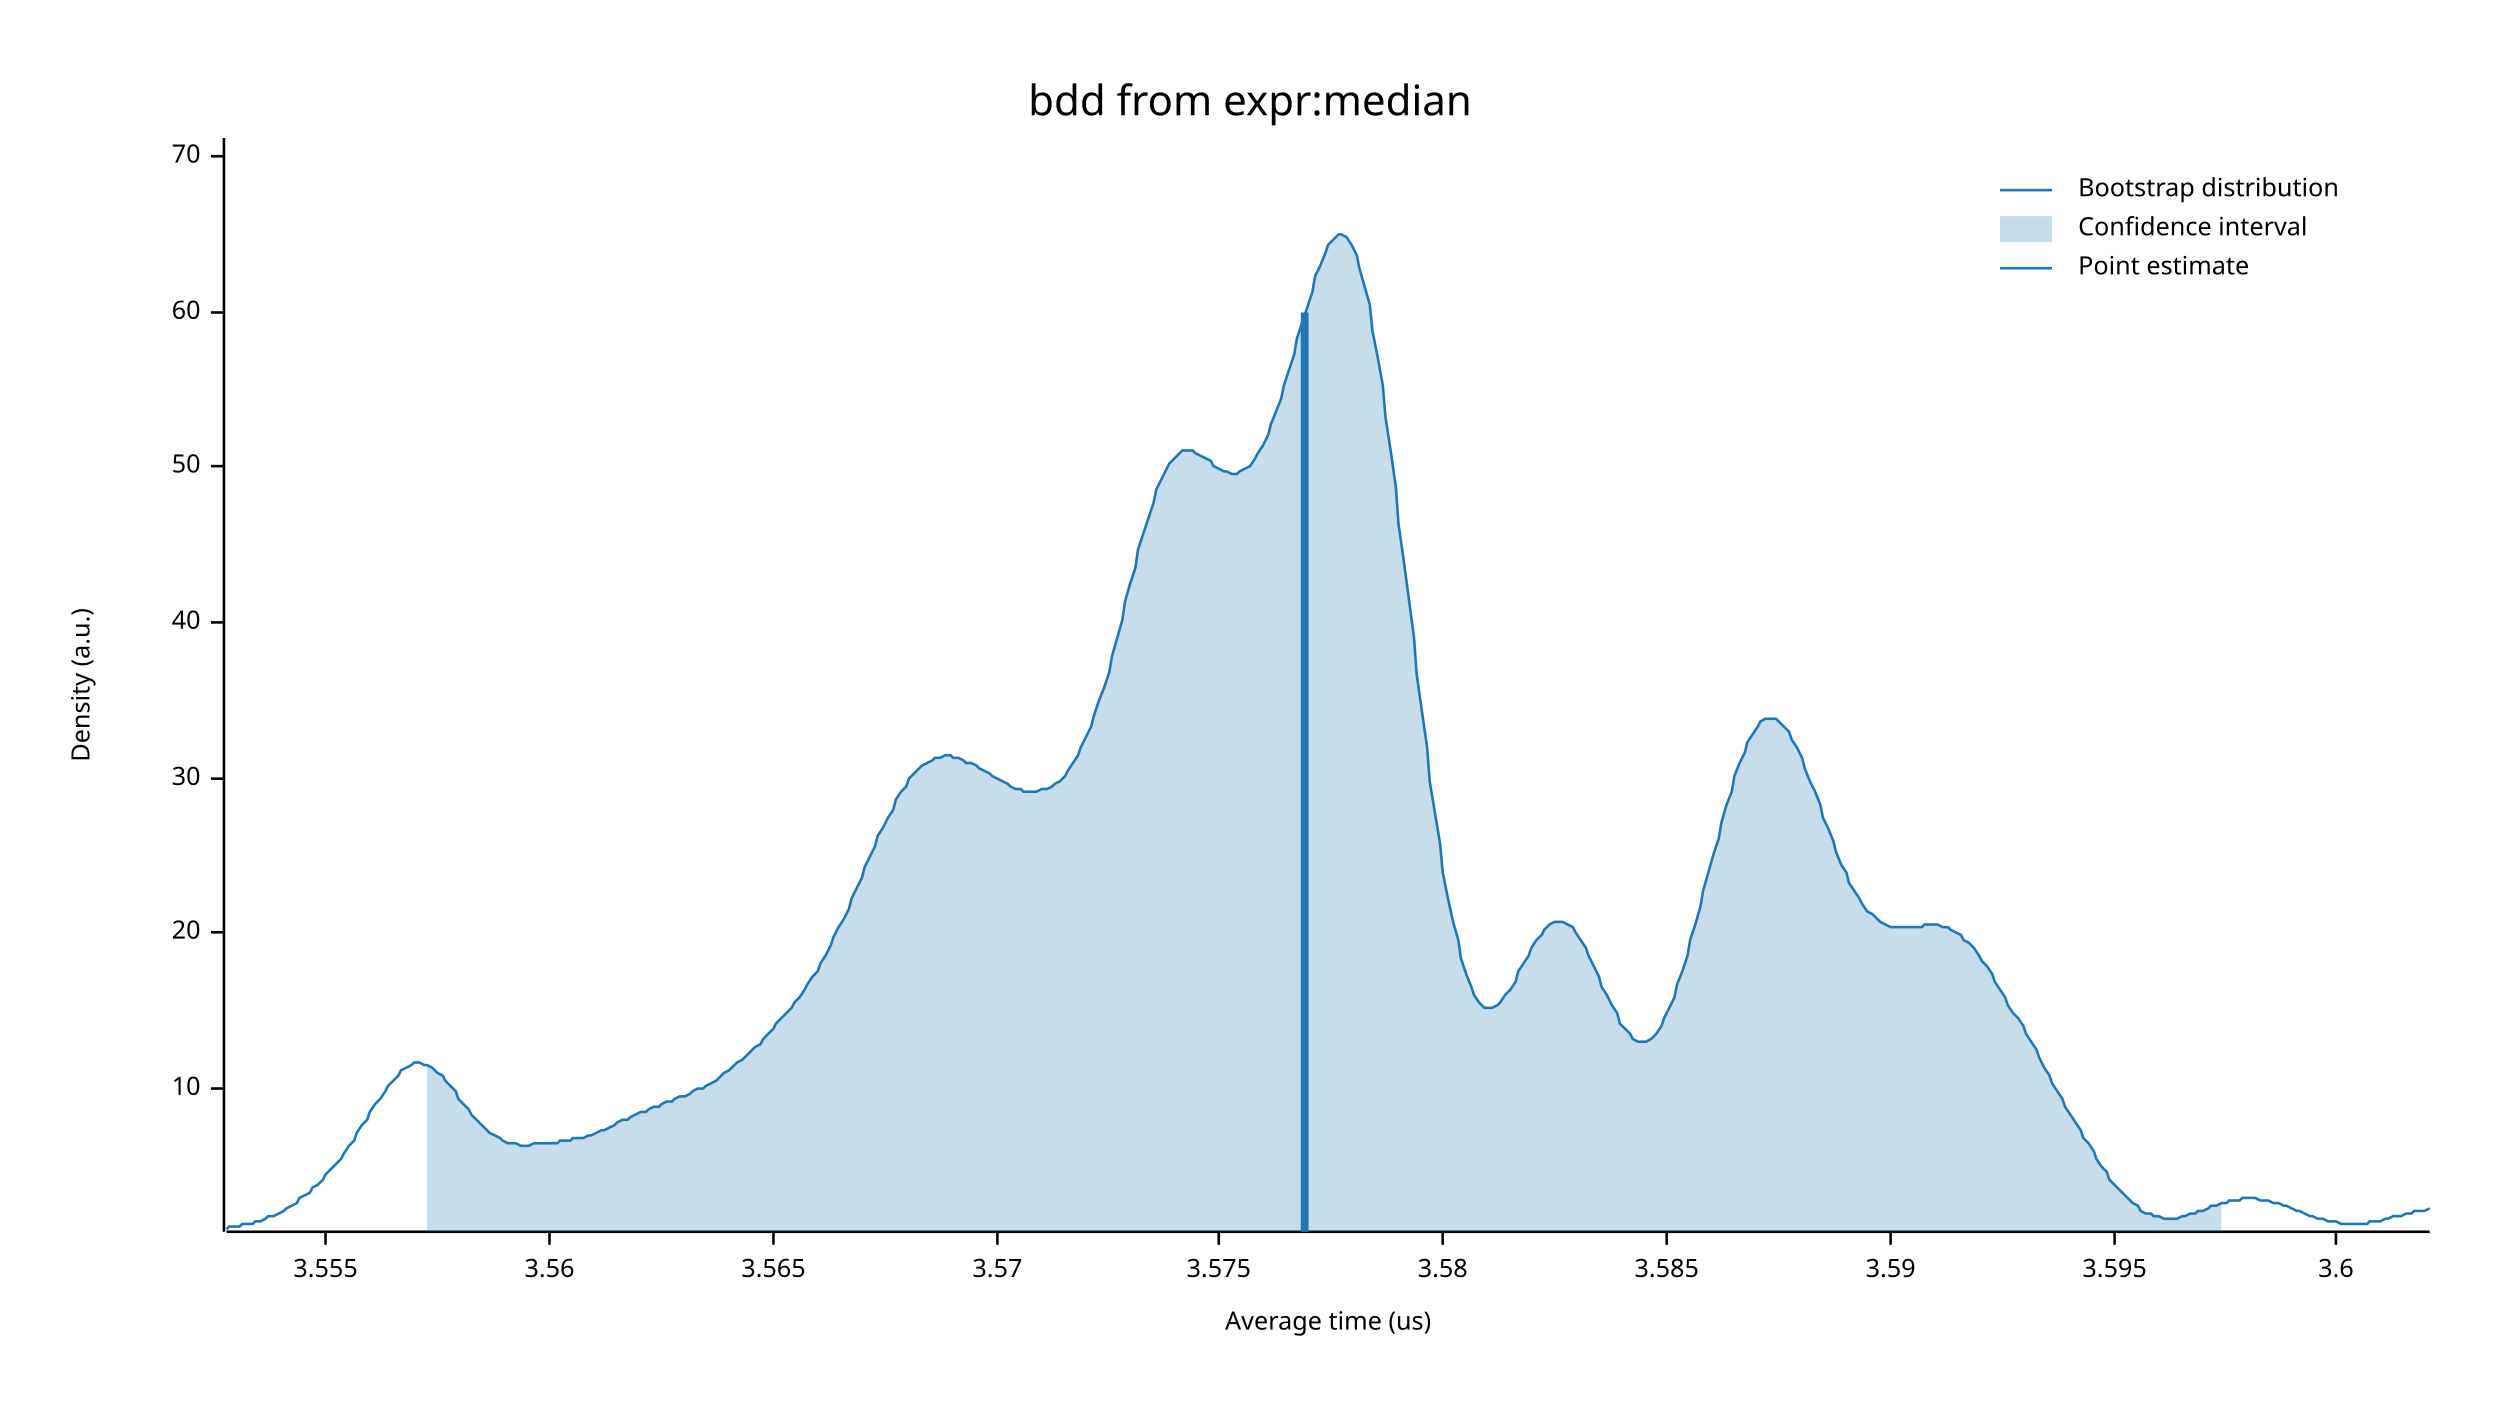
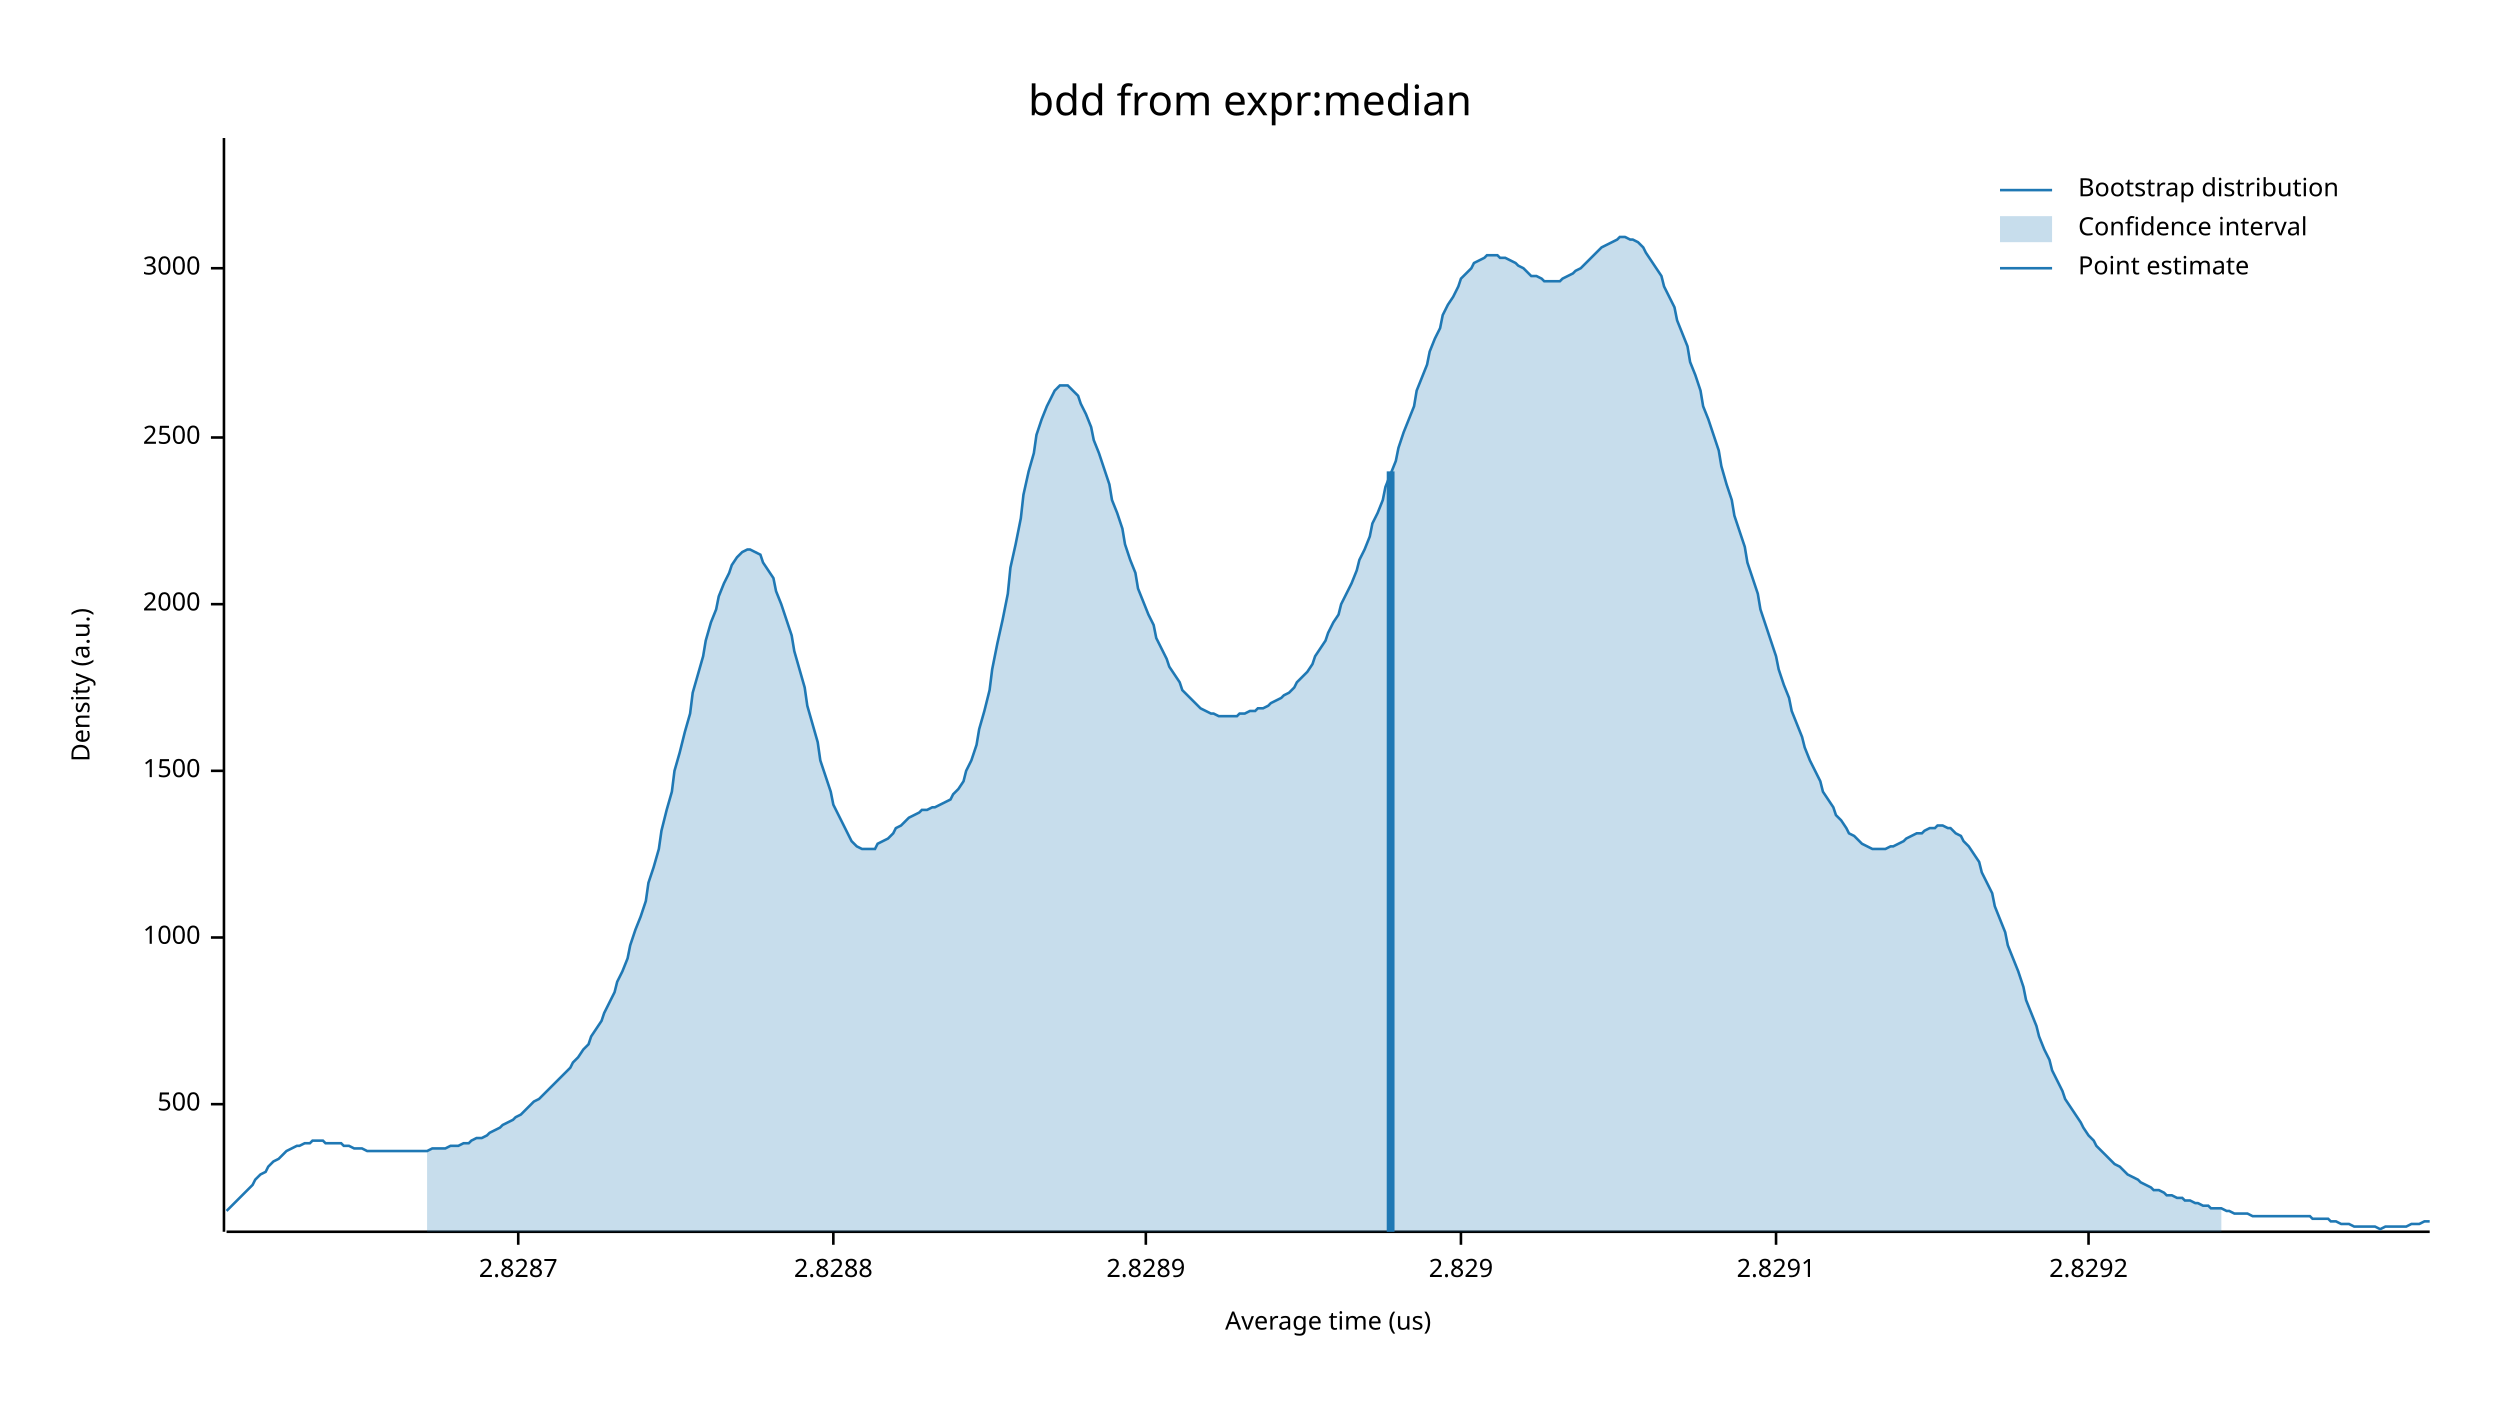
<svg xmlns="http://www.w3.org/2000/svg" width="960" height="540" viewBox="0 0 960 540">
  <text x="480" y="32" dy="0.76em" text-anchor="middle" font-family="sans-serif" font-size="16.129" opacity="1" fill="#000000">
bdd from expr:median
</text>
  <text x="27" y="263" dy="0.76em" text-anchor="middle" font-family="sans-serif" font-size="9.677" opacity="1" fill="#000000" transform="rotate(270, 27, 263)">
Density (a.u.)
</text>
  <text x="510" y="513" dy="-0.5ex" text-anchor="middle" font-family="sans-serif" font-size="9.677" opacity="1" fill="#000000">
Average time (us)
</text>
  <polyline fill="none" opacity="1" stroke="#000000" stroke-width="1" points="86,53 86,473 " />
-   <text x="77" y="418" dy="0.5ex" text-anchor="end" font-family="sans-serif" font-size="9.677" opacity="1" fill="#000000">
- 10
+   <text x="77" y="424" dy="0.5ex" text-anchor="end" font-family="sans-serif" font-size="9.677" opacity="1" fill="#000000">
+ 500
</text>
-   <polyline fill="none" opacity="1" stroke="#000000" stroke-width="1" points="81,418 86,418 " />
-   <text x="77" y="358" dy="0.5ex" text-anchor="end" font-family="sans-serif" font-size="9.677" opacity="1" fill="#000000">
- 20
+   <polyline fill="none" opacity="1" stroke="#000000" stroke-width="1" points="81,424 86,424 " />
+   <text x="77" y="360" dy="0.5ex" text-anchor="end" font-family="sans-serif" font-size="9.677" opacity="1" fill="#000000">
+ 1000
</text>
-   <polyline fill="none" opacity="1" stroke="#000000" stroke-width="1" points="81,358 86,358 " />
-   <text x="77" y="299" dy="0.5ex" text-anchor="end" font-family="sans-serif" font-size="9.677" opacity="1" fill="#000000">
- 30
+   <polyline fill="none" opacity="1" stroke="#000000" stroke-width="1" points="81,360 86,360 " />
+   <text x="77" y="296" dy="0.5ex" text-anchor="end" font-family="sans-serif" font-size="9.677" opacity="1" fill="#000000">
+ 1500
</text>
-   <polyline fill="none" opacity="1" stroke="#000000" stroke-width="1" points="81,299 86,299 " />
-   <text x="77" y="239" dy="0.5ex" text-anchor="end" font-family="sans-serif" font-size="9.677" opacity="1" fill="#000000">
- 40
+   <polyline fill="none" opacity="1" stroke="#000000" stroke-width="1" points="81,296 86,296 " />
+   <text x="77" y="232" dy="0.5ex" text-anchor="end" font-family="sans-serif" font-size="9.677" opacity="1" fill="#000000">
+ 2000
</text>
-   <polyline fill="none" opacity="1" stroke="#000000" stroke-width="1" points="81,239 86,239 " />
-   <text x="77" y="179" dy="0.5ex" text-anchor="end" font-family="sans-serif" font-size="9.677" opacity="1" fill="#000000">
- 50
+   <polyline fill="none" opacity="1" stroke="#000000" stroke-width="1" points="81,232 86,232 " />
+   <text x="77" y="168" dy="0.5ex" text-anchor="end" font-family="sans-serif" font-size="9.677" opacity="1" fill="#000000">
+ 2500
</text>
-   <polyline fill="none" opacity="1" stroke="#000000" stroke-width="1" points="81,179 86,179 " />
-   <text x="77" y="120" dy="0.5ex" text-anchor="end" font-family="sans-serif" font-size="9.677" opacity="1" fill="#000000">
- 60
+   <polyline fill="none" opacity="1" stroke="#000000" stroke-width="1" points="81,168 86,168 " />
+   <text x="77" y="103" dy="0.5ex" text-anchor="end" font-family="sans-serif" font-size="9.677" opacity="1" fill="#000000">
+ 3000
</text>
-   <polyline fill="none" opacity="1" stroke="#000000" stroke-width="1" points="81,120 86,120 " />
-   <text x="77" y="60" dy="0.5ex" text-anchor="end" font-family="sans-serif" font-size="9.677" opacity="1" fill="#000000">
- 70
+   <polyline fill="none" opacity="1" stroke="#000000" stroke-width="1" points="81,103 86,103 " />
+   <polyline fill="none" opacity="1" stroke="#000000" stroke-width="1" points="87,473 933,473 " />
+   <text x="199" y="483" dy="0.76em" text-anchor="middle" font-family="sans-serif" font-size="9.677" opacity="1" fill="#000000">
+ 2.8287
</text>
-   <polyline fill="none" opacity="1" stroke="#000000" stroke-width="1" points="81,60 86,60 " />
-   <polyline fill="none" opacity="1" stroke="#000000" stroke-width="1" points="87,473 933,473 " />
-   <text x="125" y="483" dy="0.76em" text-anchor="middle" font-family="sans-serif" font-size="9.677" opacity="1" fill="#000000">
- 3.555
+   <polyline fill="none" opacity="1" stroke="#000000" stroke-width="1" points="199,473 199,478 " />
+   <text x="320" y="483" dy="0.76em" text-anchor="middle" font-family="sans-serif" font-size="9.677" opacity="1" fill="#000000">
+ 2.8288
</text>
-   <polyline fill="none" opacity="1" stroke="#000000" stroke-width="1" points="125,473 125,478 " />
-   <text x="211" y="483" dy="0.76em" text-anchor="middle" font-family="sans-serif" font-size="9.677" opacity="1" fill="#000000">
- 3.56
+   <polyline fill="none" opacity="1" stroke="#000000" stroke-width="1" points="320,473 320,478 " />
+   <text x="440" y="483" dy="0.76em" text-anchor="middle" font-family="sans-serif" font-size="9.677" opacity="1" fill="#000000">
+ 2.8289
</text>
-   <polyline fill="none" opacity="1" stroke="#000000" stroke-width="1" points="211,473 211,478 " />
-   <text x="297" y="483" dy="0.76em" text-anchor="middle" font-family="sans-serif" font-size="9.677" opacity="1" fill="#000000">
- 3.565
+   <polyline fill="none" opacity="1" stroke="#000000" stroke-width="1" points="440,473 440,478 " />
+   <text x="561" y="483" dy="0.76em" text-anchor="middle" font-family="sans-serif" font-size="9.677" opacity="1" fill="#000000">
+ 2.829
</text>
-   <polyline fill="none" opacity="1" stroke="#000000" stroke-width="1" points="297,473 297,478 " />
-   <text x="383" y="483" dy="0.76em" text-anchor="middle" font-family="sans-serif" font-size="9.677" opacity="1" fill="#000000">
- 3.57
+   <polyline fill="none" opacity="1" stroke="#000000" stroke-width="1" points="561,473 561,478 " />
+   <text x="682" y="483" dy="0.76em" text-anchor="middle" font-family="sans-serif" font-size="9.677" opacity="1" fill="#000000">
+ 2.8291
</text>
-   <polyline fill="none" opacity="1" stroke="#000000" stroke-width="1" points="383,473 383,478 " />
-   <text x="468" y="483" dy="0.76em" text-anchor="middle" font-family="sans-serif" font-size="9.677" opacity="1" fill="#000000">
- 3.575
+   <polyline fill="none" opacity="1" stroke="#000000" stroke-width="1" points="682,473 682,478 " />
+   <text x="802" y="483" dy="0.76em" text-anchor="middle" font-family="sans-serif" font-size="9.677" opacity="1" fill="#000000">
+ 2.8292
</text>
-   <polyline fill="none" opacity="1" stroke="#000000" stroke-width="1" points="468,473 468,478 " />
-   <text x="554" y="483" dy="0.76em" text-anchor="middle" font-family="sans-serif" font-size="9.677" opacity="1" fill="#000000">
- 3.58
- </text>
-   <polyline fill="none" opacity="1" stroke="#000000" stroke-width="1" points="554,473 554,478 " />
-   <text x="640" y="483" dy="0.76em" text-anchor="middle" font-family="sans-serif" font-size="9.677" opacity="1" fill="#000000">
- 3.585
- </text>
-   <polyline fill="none" opacity="1" stroke="#000000" stroke-width="1" points="640,473 640,478 " />
-   <text x="726" y="483" dy="0.76em" text-anchor="middle" font-family="sans-serif" font-size="9.677" opacity="1" fill="#000000">
- 3.59
- </text>
-   <polyline fill="none" opacity="1" stroke="#000000" stroke-width="1" points="726,473 726,478 " />
-   <text x="812" y="483" dy="0.76em" text-anchor="middle" font-family="sans-serif" font-size="9.677" opacity="1" fill="#000000">
- 3.595
- </text>
-   <polyline fill="none" opacity="1" stroke="#000000" stroke-width="1" points="812,473 812,478 " />
-   <text x="897" y="483" dy="0.76em" text-anchor="middle" font-family="sans-serif" font-size="9.677" opacity="1" fill="#000000">
- 3.6
- </text>
-   <polyline fill="none" opacity="1" stroke="#000000" stroke-width="1" points="897,473 897,478 " />
-   <polyline fill="none" opacity="1" stroke="#1F78B4" stroke-width="1" points="87,472 88,471 90,471 92,471 93,470 95,470 97,470 98,469 100,469 102,468 103,467 105,467 107,466 109,465 110,464 112,463 114,462 115,460 117,459 119,458 120,456 122,455 124,453 125,451 127,449 129,447 131,445 132,443 134,440 136,438 137,435 139,432 141,430 142,427 144,424 146,422 148,419 149,417 151,415 153,413 154,411 156,410 158,409 159,408 161,408 163,409 164,409 166,410 168,412 170,413 171,415 173,417 175,419 176,422 178,424 180,426 181,428 183,430 185,432 187,434 188,435 190,436 192,437 193,438 195,439 197,439 198,439 200,440 202,440 203,440 205,439 207,439 209,439 210,439 212,439 214,439 215,438 217,438 219,438 220,437 222,437 224,437 226,436 227,436 229,435 231,434 232,434 234,433 236,432 237,431 239,430 241,430 242,429 244,428 246,427 248,427 249,426 251,425 253,425 254,424 256,423 258,423 259,422 261,421 263,421 265,420 266,419 268,418 270,418 271,417 273,416 275,415 276,414 278,412 280,411 281,410 283,408 285,407 287,405 288,404 290,402 292,401 293,399 295,397 297,395 298,393 300,391 302,389 304,387 305,385 307,383 309,380 310,378 312,375 314,373 315,370 317,367 319,363 320,360 322,356 324,353 326,349 327,345 329,341 331,337 332,333 334,329 336,325 337,321 339,318 341,314 343,311 344,307 346,304 348,302 349,299 351,297 353,295 354,294 356,293 358,292 359,291 361,291 363,290 365,290 366,291 368,291 370,292 371,293 373,293 375,294 376,295 378,296 380,297 381,298 383,299 385,300 387,301 388,302 390,303 392,303 393,304 395,304 397,304 398,304 400,303 402,303 404,302 405,301 407,300 409,298 410,296 412,293 414,290 415,287 417,283 419,279 420,275 422,269 424,264 426,258 427,252 429,245 431,238 432,231 434,224 436,218 437,211 439,205 441,199 443,193 444,188 446,184 448,180 449,178 451,176 453,174 454,173 456,173 458,173 459,174 461,175 463,176 465,177 466,179 468,180 470,181 471,181 473,182 475,182 476,181 478,180 480,179 482,176 483,174 485,171 487,167 488,163 490,158 492,153 493,148 495,142 497,136 498,130 500,124 502,118 504,112 505,106 507,102 509,97 510,94 512,92 514,90 515,90 517,91 519,94 521,98 522,103 524,110 526,117 527,127 529,137 531,148 532,160 534,173 536,187 537,201 539,215 541,230 543,245 544,259 546,273 548,287 549,300 551,312 553,324 554,335 556,345 558,354 560,361 561,368 563,374 565,379 566,382 568,385 570,387 571,387 573,387 575,386 576,385 578,382 580,380 582,377 583,373 585,370 587,367 588,364 590,361 592,359 593,357 595,355 597,354 599,354 600,354 602,355 604,356 605,358 607,361 609,364 610,367 612,371 614,375 615,379 617,382 619,386 621,389 622,393 624,395 626,397 627,399 629,400 631,400 632,400 634,399 636,397 638,394 639,391 641,387 643,383 644,378 646,373 648,367 649,361 651,355 653,348 654,342 656,335 658,328 660,322 661,316 663,309 665,304 666,298 668,293 670,289 671,285 673,282 675,279 676,277 678,276 680,276 682,276 683,277 685,279 687,281 688,284 690,287 692,291 693,295 695,300 697,304 699,309 700,314 702,318 704,323 705,327 707,332 709,335 710,339 712,342 714,345 715,347 717,350 719,351 721,353 722,354 724,355 726,356 727,356 729,356 731,356 732,356 734,356 736,356 738,356 739,355 741,355 743,355 744,355 746,356 748,356 749,357 751,358 753,359 754,361 756,362 758,364 760,367 761,369 763,371 765,374 766,377 768,380 770,383 771,386 773,389 775,391 777,394 778,397 780,400 782,403 783,406 785,410 787,413 788,416 790,419 792,422 793,425 795,428 797,431 799,434 800,437 802,439 804,442 805,445 807,448 809,450 810,453 812,455 814,457 816,459 817,460 819,462 821,463 822,465 824,466 826,466 827,467 829,467 831,468 832,468 834,468 836,468 838,467 839,467 841,466 843,466 844,465 846,465 848,464 849,463 851,463 853,462 855,462 856,461 858,461 860,461 861,460 863,460 865,460 866,460 868,461 870,461 871,461 873,462 875,462 877,463 878,463 880,464 882,465 883,465 885,466 887,467 888,467 890,468 892,468 894,469 895,469 897,469 899,470 900,470 902,470 904,470 905,470 907,470 909,470 910,469 912,469 914,469 916,468 917,468 919,467 921,467 922,467 924,466 926,466 927,465 929,465 931,465 933,464 " />
-   <polygon opacity="0.25" fill="#1F78B4" points="164,409 166,410 168,412 170,413 171,415 173,417 175,419 176,422 178,424 180,426 181,428 183,430 185,432 187,434 188,435 190,436 192,437 193,438 195,439 197,439 198,439 200,440 202,440 203,440 205,439 207,439 209,439 210,439 212,439 214,439 215,438 217,438 219,438 220,437 222,437 224,437 226,436 227,436 229,435 231,434 232,434 234,433 236,432 237,431 239,430 241,430 242,429 244,428 246,427 248,427 249,426 251,425 253,425 254,424 256,423 258,423 259,422 261,421 263,421 265,420 266,419 268,418 270,418 271,417 273,416 275,415 276,414 278,412 280,411 281,410 283,408 285,407 287,405 288,404 290,402 292,401 293,399 295,397 297,395 298,393 300,391 302,389 304,387 305,385 307,383 309,380 310,378 312,375 314,373 315,370 317,367 319,363 320,360 322,356 324,353 326,349 327,345 329,341 331,337 332,333 334,329 336,325 337,321 339,318 341,314 343,311 344,307 346,304 348,302 349,299 351,297 353,295 354,294 356,293 358,292 359,291 361,291 363,290 365,290 366,291 368,291 370,292 371,293 373,293 375,294 376,295 378,296 380,297 381,298 383,299 385,300 387,301 388,302 390,303 392,303 393,304 395,304 397,304 398,304 400,303 402,303 404,302 405,301 407,300 409,298 410,296 412,293 414,290 415,287 417,283 419,279 420,275 422,269 424,264 426,258 427,252 429,245 431,238 432,231 434,224 436,218 437,211 439,205 441,199 443,193 444,188 446,184 448,180 449,178 451,176 453,174 454,173 456,173 458,173 459,174 461,175 463,176 465,177 466,179 468,180 470,181 471,181 473,182 475,182 476,181 478,180 480,179 482,176 483,174 485,171 487,167 488,163 490,158 492,153 493,148 495,142 497,136 498,130 500,124 502,118 504,112 505,106 507,102 509,97 510,94 512,92 514,90 515,90 517,91 519,94 521,98 522,103 524,110 526,117 527,127 529,137 531,148 532,160 534,173 536,187 537,201 539,215 541,230 543,245 544,259 546,273 548,287 549,300 551,312 553,324 554,335 556,345 558,354 560,361 561,368 563,374 565,379 566,382 568,385 570,387 571,387 573,387 575,386 576,385 578,382 580,380 582,377 583,373 585,370 587,367 588,364 590,361 592,359 593,357 595,355 597,354 599,354 600,354 602,355 604,356 605,358 607,361 609,364 610,367 612,371 614,375 615,379 617,382 619,386 621,389 622,393 624,395 626,397 627,399 629,400 631,400 632,400 634,399 636,397 638,394 639,391 641,387 643,383 644,378 646,373 648,367 649,361 651,355 653,348 654,342 656,335 658,328 660,322 661,316 663,309 665,304 666,298 668,293 670,289 671,285 673,282 675,279 676,277 678,276 680,276 682,276 683,277 685,279 687,281 688,284 690,287 692,291 693,295 695,300 697,304 699,309 700,314 702,318 704,323 705,327 707,332 709,335 710,339 712,342 714,345 715,347 717,350 719,351 721,353 722,354 724,355 726,356 727,356 729,356 731,356 732,356 734,356 736,356 738,356 739,355 741,355 743,355 744,355 746,356 748,356 749,357 751,358 753,359 754,361 756,362 758,364 760,367 761,369 763,371 765,374 766,377 768,380 770,383 771,386 773,389 775,391 777,394 778,397 780,400 782,403 783,406 785,410 787,413 788,416 790,419 792,422 793,425 795,428 797,431 799,434 800,437 802,439 804,442 805,445 807,448 809,450 810,453 812,455 814,457 816,459 817,460 819,462 821,463 822,465 824,466 826,466 827,467 829,467 831,468 832,468 834,468 836,468 838,467 839,467 841,466 843,466 844,465 846,465 848,464 849,463 851,463 853,462 853,473 164,473 " />
-   <polyline fill="none" opacity="1" stroke="#1F78B4" stroke-width="3" points="501,473 501,120 " />
+   <polyline fill="none" opacity="1" stroke="#000000" stroke-width="1" points="802,473 802,478 " />
+   <polyline fill="none" opacity="1" stroke="#1F78B4" stroke-width="1" points="87,465 88,464 90,462 92,460 93,459 95,457 97,455 98,453 100,451 102,450 103,448 105,446 107,445 109,443 110,442 112,441 114,440 115,440 117,439 119,439 120,438 122,438 124,438 125,439 127,439 129,439 131,439 132,440 134,440 136,441 137,441 139,441 141,442 142,442 144,442 146,442 148,442 149,442 151,442 153,442 154,442 156,442 158,442 159,442 161,442 163,442 164,442 166,441 168,441 170,441 171,441 173,440 175,440 176,440 178,439 180,439 181,438 183,437 185,437 187,436 188,435 190,434 192,433 193,432 195,431 197,430 198,429 200,428 202,426 203,425 205,423 207,422 209,420 210,419 212,417 214,415 215,414 217,412 219,410 220,408 222,406 224,403 226,401 227,398 229,395 231,392 232,389 234,385 236,381 237,377 239,373 241,368 242,363 244,357 246,352 248,346 249,339 251,333 253,326 254,319 256,311 258,304 259,296 261,289 263,281 265,274 266,266 268,259 270,252 271,246 273,239 275,234 276,229 278,224 280,220 281,217 283,214 285,212 287,211 288,211 290,212 292,213 293,216 295,219 297,222 298,227 300,232 302,238 304,244 305,250 307,257 309,264 310,271 312,278 314,285 315,292 317,298 319,304 320,309 322,313 324,317 326,321 327,323 329,325 331,326 332,326 334,326 336,326 337,324 339,323 341,322 343,320 344,318 346,317 348,315 349,314 351,313 353,312 354,311 356,311 358,310 359,310 361,309 363,308 365,307 366,305 368,303 370,300 371,296 373,292 375,286 376,280 378,273 380,265 381,257 383,247 385,238 387,228 388,218 390,209 392,199 393,190 395,181 397,174 398,167 400,161 402,156 404,152 405,150 407,148 409,148 410,148 412,150 414,152 415,155 417,159 419,164 420,169 422,174 424,180 426,186 427,192 429,197 431,203 432,209 434,215 436,220 437,226 439,231 441,236 443,240 444,245 446,249 448,253 449,256 451,259 453,262 454,265 456,267 458,269 459,270 461,272 463,273 465,274 466,274 468,275 470,275 471,275 473,275 475,275 476,274 478,274 480,273 482,273 483,272 485,272 487,271 488,270 490,269 492,268 493,267 495,266 497,264 498,262 500,260 502,258 504,255 505,252 507,249 509,246 510,243 512,239 514,236 515,232 517,228 519,224 521,219 522,215 524,211 526,206 527,201 529,197 531,192 532,187 534,182 536,177 537,172 539,166 541,161 543,156 544,150 546,145 548,140 549,135 551,130 553,126 554,121 556,117 558,114 560,110 561,107 563,105 565,103 566,101 568,100 570,99 571,98 573,98 575,98 576,99 578,99 580,100 582,101 583,102 585,103 587,105 588,106 590,106 592,107 593,108 595,108 597,108 599,108 600,107 602,106 604,105 605,104 607,103 609,101 610,100 612,98 614,96 615,95 617,94 619,93 621,92 622,91 624,91 626,92 627,92 629,93 631,95 632,97 634,100 636,103 638,106 639,110 641,114 643,118 644,123 646,128 648,133 649,139 651,144 653,150 654,156 656,161 658,167 660,173 661,179 663,186 665,192 666,198 668,204 670,210 671,216 673,222 675,228 676,234 678,240 680,246 682,252 683,257 685,263 687,268 688,273 690,278 692,283 693,287 695,292 697,296 699,300 700,304 702,307 704,310 705,313 707,315 709,318 710,320 712,321 714,323 715,324 717,325 719,326 721,326 722,326 724,326 726,325 727,325 729,324 731,323 732,322 734,321 736,320 738,320 739,319 741,318 743,318 744,317 746,317 748,318 749,318 751,320 753,321 754,323 756,325 758,328 760,331 761,335 763,339 765,343 766,348 768,353 770,358 771,363 773,368 775,373 777,379 778,384 780,389 782,394 783,398 785,403 787,407 788,411 790,415 792,419 793,422 795,425 797,428 799,431 800,433 802,436 804,438 805,440 807,442 809,444 810,445 812,447 814,448 816,450 817,451 819,452 821,453 822,454 824,455 826,456 827,457 829,457 831,458 832,459 834,459 836,460 838,460 839,461 841,461 843,462 844,462 846,463 848,463 849,464 851,464 853,464 855,465 856,465 858,466 860,466 861,466 863,466 865,467 866,467 868,467 870,467 871,467 873,467 875,467 877,467 878,467 880,467 882,467 883,467 885,467 887,467 888,468 890,468 892,468 894,468 895,469 897,469 899,470 900,470 902,470 904,471 905,471 907,471 909,471 910,471 912,471 914,472 916,471 917,471 919,471 921,471 922,471 924,471 926,470 927,470 929,470 931,469 933,469 " />
+   <polygon opacity="0.25" fill="#1F78B4" points="164,442 166,441 168,441 170,441 171,441 173,440 175,440 176,440 178,439 180,439 181,438 183,437 185,437 187,436 188,435 190,434 192,433 193,432 195,431 197,430 198,429 200,428 202,426 203,425 205,423 207,422 209,420 210,419 212,417 214,415 215,414 217,412 219,410 220,408 222,406 224,403 226,401 227,398 229,395 231,392 232,389 234,385 236,381 237,377 239,373 241,368 242,363 244,357 246,352 248,346 249,339 251,333 253,326 254,319 256,311 258,304 259,296 261,289 263,281 265,274 266,266 268,259 270,252 271,246 273,239 275,234 276,229 278,224 280,220 281,217 283,214 285,212 287,211 288,211 290,212 292,213 293,216 295,219 297,222 298,227 300,232 302,238 304,244 305,250 307,257 309,264 310,271 312,278 314,285 315,292 317,298 319,304 320,309 322,313 324,317 326,321 327,323 329,325 331,326 332,326 334,326 336,326 337,324 339,323 341,322 343,320 344,318 346,317 348,315 349,314 351,313 353,312 354,311 356,311 358,310 359,310 361,309 363,308 365,307 366,305 368,303 370,300 371,296 373,292 375,286 376,280 378,273 380,265 381,257 383,247 385,238 387,228 388,218 390,209 392,199 393,190 395,181 397,174 398,167 400,161 402,156 404,152 405,150 407,148 409,148 410,148 412,150 414,152 415,155 417,159 419,164 420,169 422,174 424,180 426,186 427,192 429,197 431,203 432,209 434,215 436,220 437,226 439,231 441,236 443,240 444,245 446,249 448,253 449,256 451,259 453,262 454,265 456,267 458,269 459,270 461,272 463,273 465,274 466,274 468,275 470,275 471,275 473,275 475,275 476,274 478,274 480,273 482,273 483,272 485,272 487,271 488,270 490,269 492,268 493,267 495,266 497,264 498,262 500,260 502,258 504,255 505,252 507,249 509,246 510,243 512,239 514,236 515,232 517,228 519,224 521,219 522,215 524,211 526,206 527,201 529,197 531,192 532,187 534,182 536,177 537,172 539,166 541,161 543,156 544,150 546,145 548,140 549,135 551,130 553,126 554,121 556,117 558,114 560,110 561,107 563,105 565,103 566,101 568,100 570,99 571,98 573,98 575,98 576,99 578,99 580,100 582,101 583,102 585,103 587,105 588,106 590,106 592,107 593,108 595,108 597,108 599,108 600,107 602,106 604,105 605,104 607,103 609,101 610,100 612,98 614,96 615,95 617,94 619,93 621,92 622,91 624,91 626,92 627,92 629,93 631,95 632,97 634,100 636,103 638,106 639,110 641,114 643,118 644,123 646,128 648,133 649,139 651,144 653,150 654,156 656,161 658,167 660,173 661,179 663,186 665,192 666,198 668,204 670,210 671,216 673,222 675,228 676,234 678,240 680,246 682,252 683,257 685,263 687,268 688,273 690,278 692,283 693,287 695,292 697,296 699,300 700,304 702,307 704,310 705,313 707,315 709,318 710,320 712,321 714,323 715,324 717,325 719,326 721,326 722,326 724,326 726,325 727,325 729,324 731,323 732,322 734,321 736,320 738,320 739,319 741,318 743,318 744,317 746,317 748,318 749,318 751,320 753,321 754,323 756,325 758,328 760,331 761,335 763,339 765,343 766,348 768,353 770,358 771,363 773,368 775,373 777,379 778,384 780,389 782,394 783,398 785,403 787,407 788,411 790,415 792,419 793,422 795,425 797,428 799,431 800,433 802,436 804,438 805,440 807,442 809,444 810,445 812,447 814,448 816,450 817,451 819,452 821,453 822,454 824,455 826,456 827,457 829,457 831,458 832,459 834,459 836,460 838,460 839,461 841,461 843,462 844,462 846,463 848,463 849,464 851,464 853,464 853,473 164,473 " />
+   <polyline fill="none" opacity="1" stroke="#1F78B4" stroke-width="3" points="534,473 534,181 " />
  <text x="798" y="68" dy="0.76em" text-anchor="start" font-family="sans-serif" font-size="9.677" opacity="1" fill="#000000">
Bootstrap distribution
</text>
  <text x="798" y="83" dy="0.76em" text-anchor="start" font-family="sans-serif" font-size="9.677" opacity="1" fill="#000000">
Confidence interval
</text>
  <text x="798" y="98" dy="0.76em" text-anchor="start" font-family="sans-serif" font-size="9.677" opacity="1" fill="#000000">
Point estimate
</text>
  <polyline fill="none" opacity="1" stroke="#1F78B4" stroke-width="1" points="768,73 788,73 " />
  <rect x="768" y="83" width="20" height="10" opacity="0.25" fill="#1F78B4" stroke="none" />
  <polyline fill="none" opacity="1" stroke="#1F78B4" stroke-width="1" points="768,103 788,103 " />
</svg>
